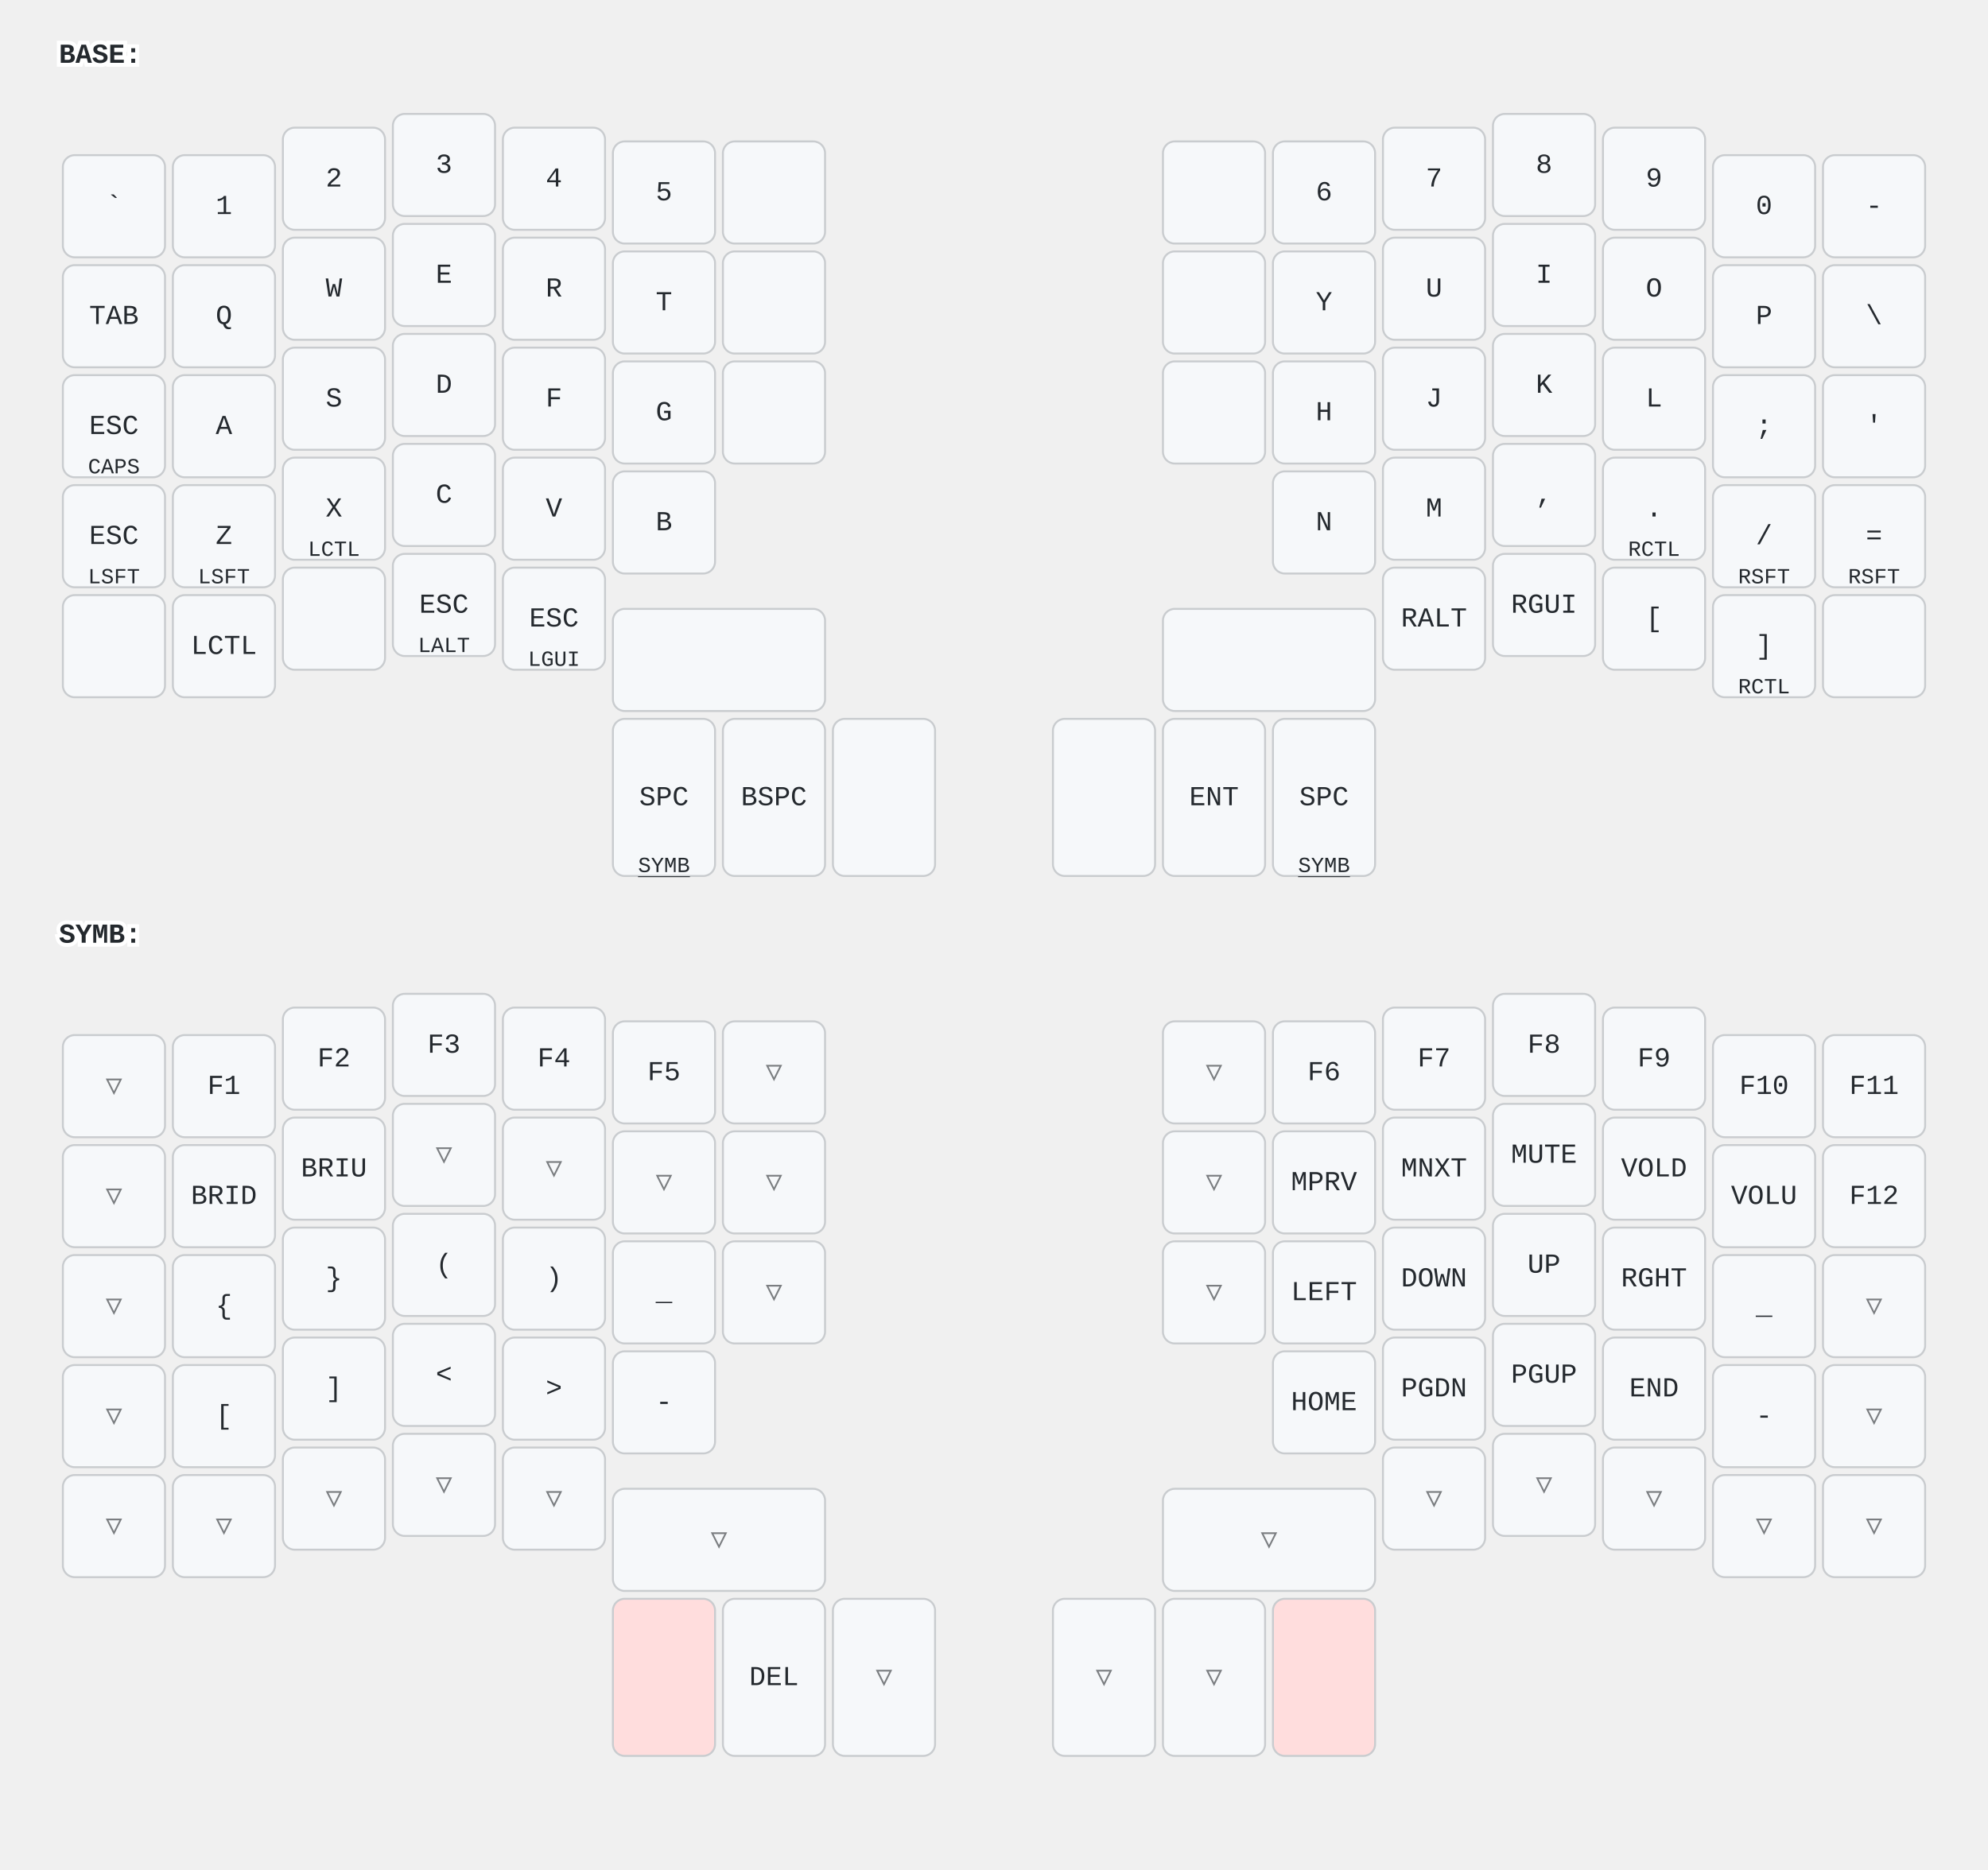
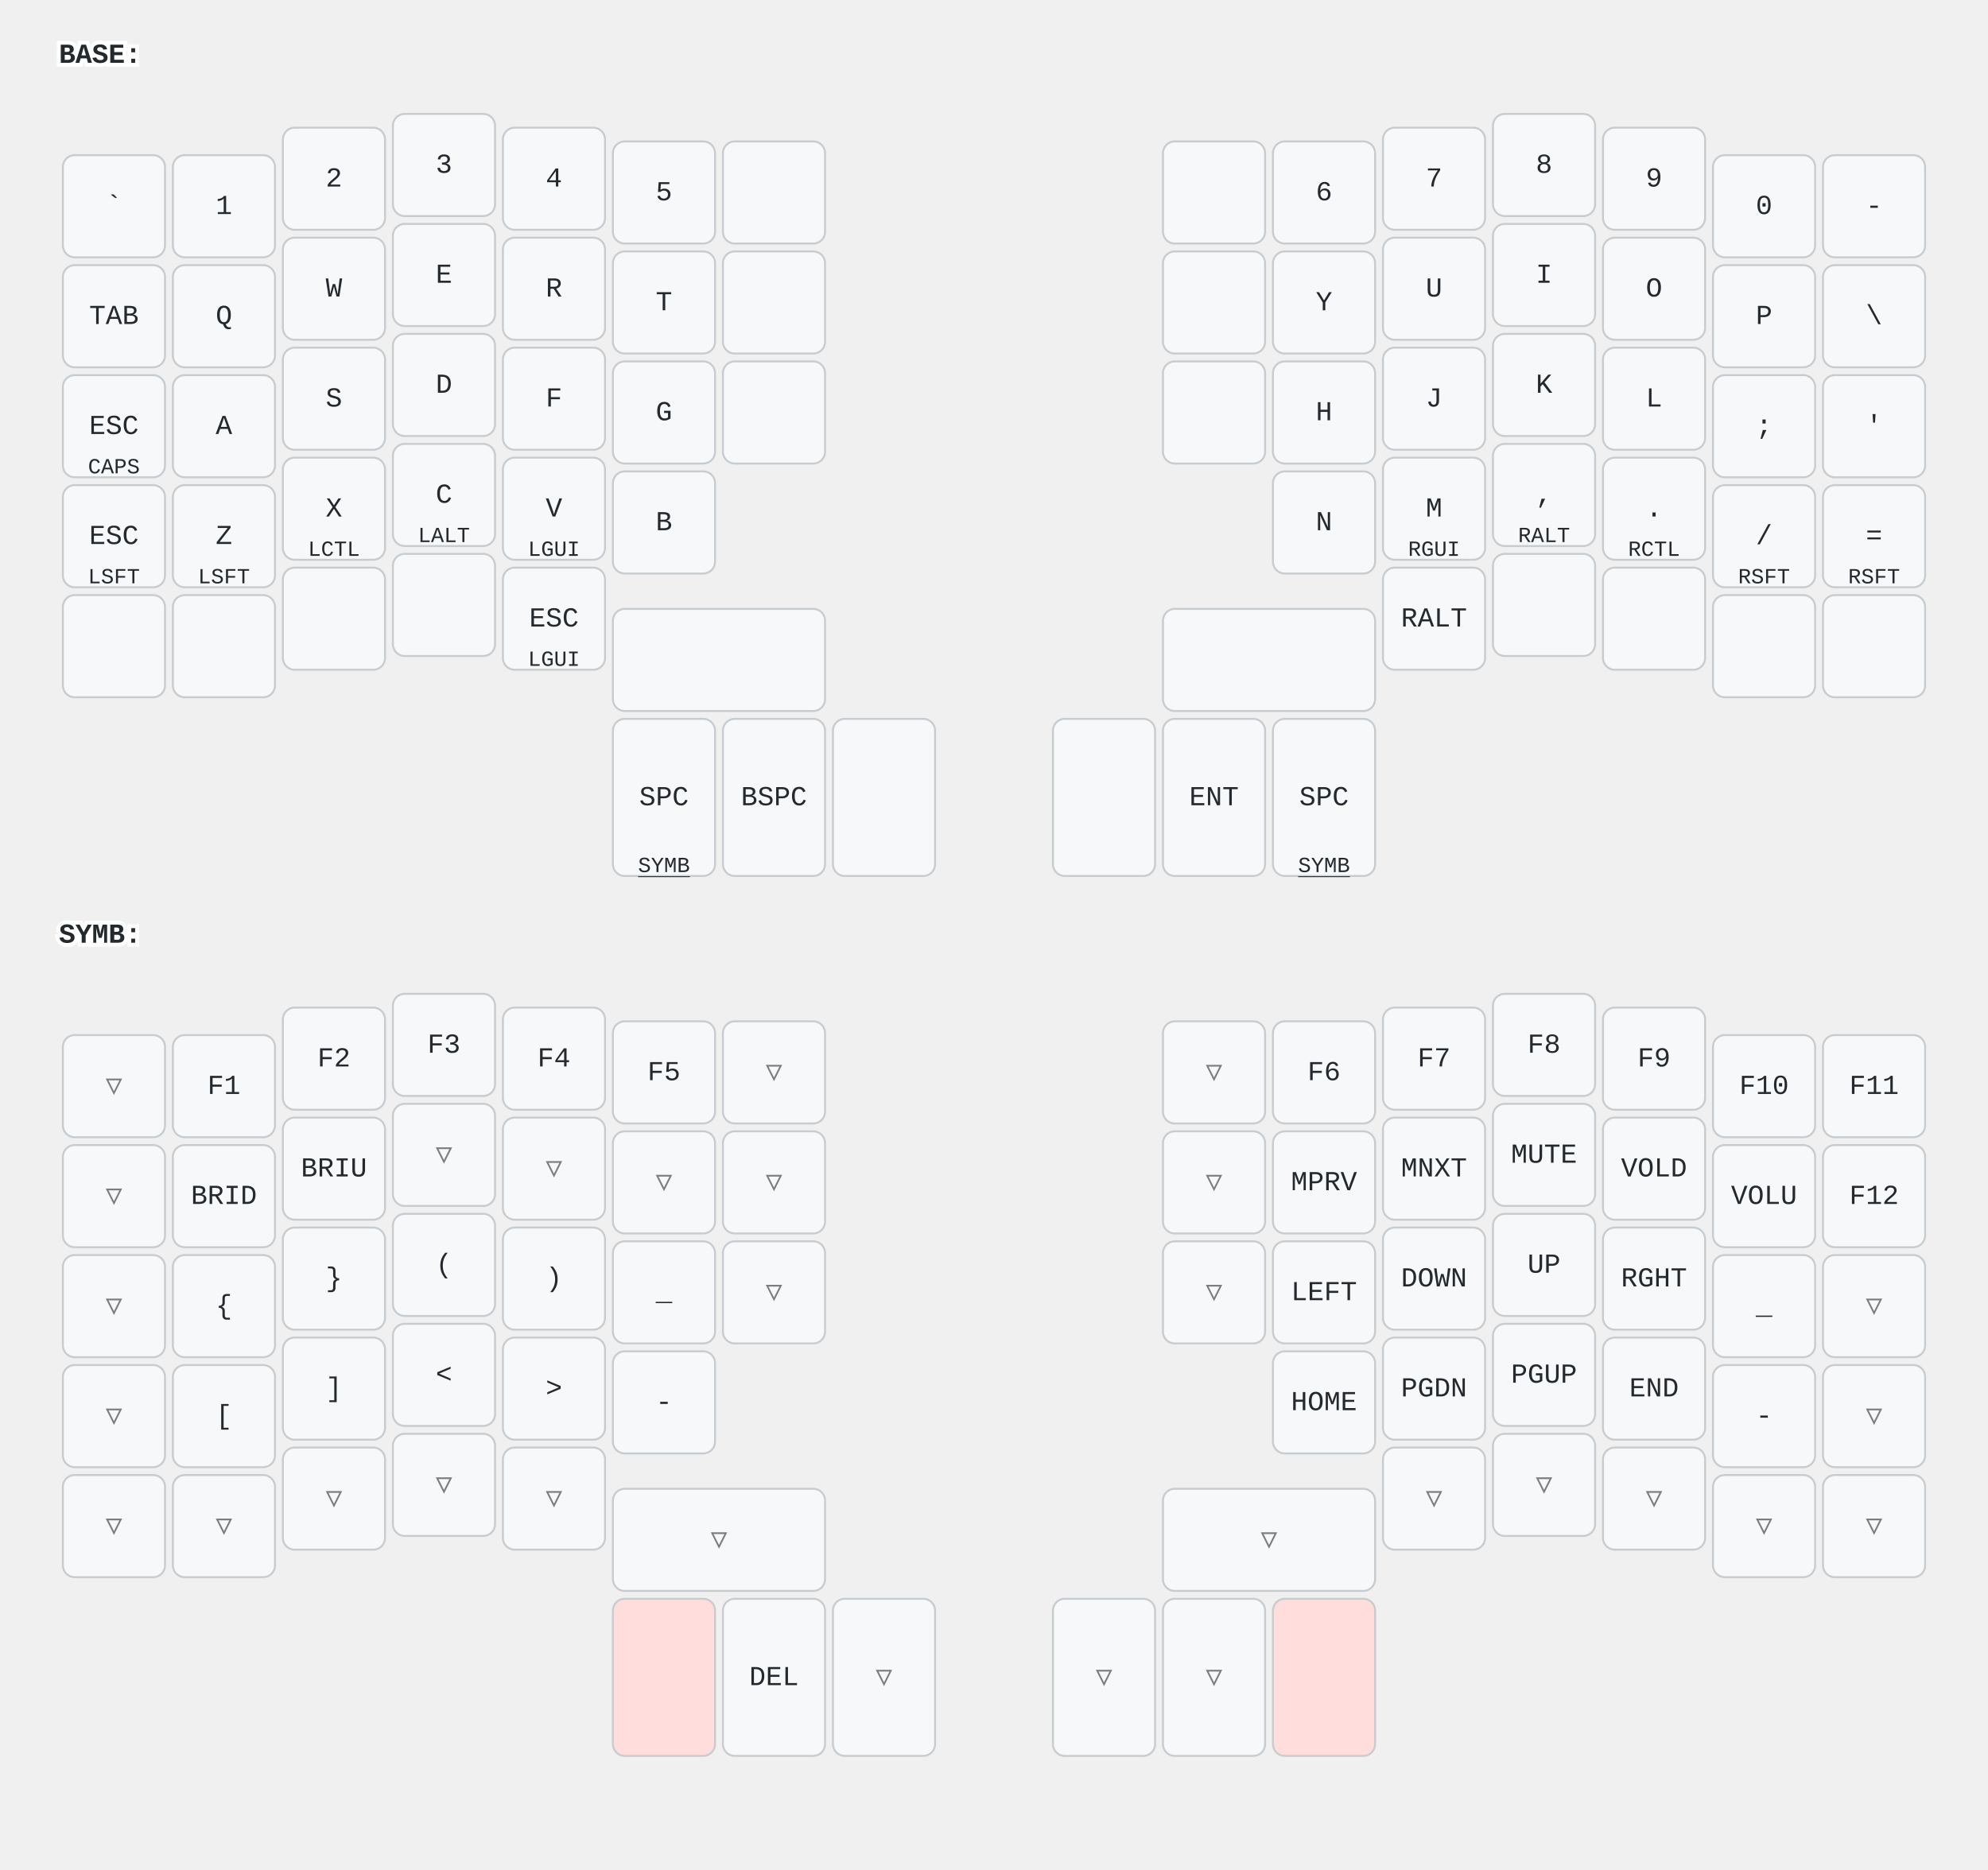
<svg xmlns="http://www.w3.org/2000/svg" width="1012" height="952" viewBox="0 0 1012 952" class="keymap">
  <style>/* inherit to force styles through use tags */
svg path {
    fill: inherit;
}

/* font and background color specifications */
svg.keymap {
    font-family: SFMono-Regular,Consolas,Liberation Mono,Menlo,monospace;
    font-size: 14px;
    font-kerning: normal;
    text-rendering: optimizeLegibility;
    fill: #24292e;
}

/* default key styling */
rect.key {
    fill: #f6f8fa;
}

rect.key, rect.combo {
    stroke: #c9cccf;
    stroke-width: 1;
}

/* default key side styling, only used is draw_key_sides is set */
rect.side {
    filter: brightness(90%);
}

/* color accent for combo boxes */
rect.combo, rect.combo-separate {
    fill: #cdf;
}

/* color accent for held keys */
rect.held, rect.combo.held {
    fill: #fdd;
}

/* color accent for ghost (optional) keys */
rect.ghost, rect.combo.ghost {
    stroke-dasharray: 4, 4;
    stroke-width: 2;
}

text {
    text-anchor: middle;
    dominant-baseline: middle;
}

/* styling for layer labels */
text.label {
    font-weight: bold;
    text-anchor: start;
    stroke: white;
    stroke-width: 4;
    paint-order: stroke;
}

/* styling for optional footer */
text.footer {
    text-anchor: end;
    dominant-baseline: auto;
    stroke: white;
    stroke-width: 4;
    paint-order: stroke;
}

/* styling for combo tap, and key non-tap label text */
text.combo, text.hold, text.shifted, text.left, text.right, text.tl, text.tr, text.bl, text.br {
    font-size: 11px;
}

text.hold, text.bl, text.br {
    text-anchor: middle;
    dominant-baseline: auto;
}

text.shifted, text.tl, text.tr {
    text-anchor: middle;
    dominant-baseline: hanging;
}

text.left, text.tl, text.bl {
    text-anchor: start;
}

text.right, text.tr, text.br {
    text-anchor: end;
}

text.layer-activator {
    text-decoration: underline;
}

/* styling for hold/shifted label text in combo box */
text.combo.hold, text.combo.shifted, text.combo.left, text.combo.right {
    font-size: 8px;
}

/* lighter symbol for transparent keys */
text.trans {
    fill: #7b7e81;
}

/* styling for combo dendrons */
path.combo {
    stroke-width: 1;
    stroke: gray;
    fill: none;
}

/* Start Tabler Icons Cleanup */
/* cannot use height/width with glyphs */
.icon-tabler &gt; path {
    fill: inherit;
    stroke: inherit;
    stroke-width: 2;
}
/* hide tabler's default box */
.icon-tabler &gt; path[stroke="none"][fill="none"] {
    visibility: hidden;
}
/* End Tabler Icons Cleanup */

@media (prefers-color-scheme: dark) {
svg.keymap { fill: #d1d6db; }
rect.key { fill: #3f4750; }
rect.key, rect.combo { stroke: #60666c; }
rect.combo, rect.combo-separate { fill: #1f3d7a; }
rect.held, rect.combo.held { fill: #854747; }
text.label, text.footer { stroke: black; }
text.trans { fill: #7e8184; }
path.combo { stroke: #7f7f7f; }

}</style>
  <g transform="translate(30, 0)" class="layer-BASE">
    <text x="0" y="28" class="label" id="BASE">BASE:</text>
    <g transform="translate(0, 56)">
      <g transform="translate(28, 49)" class="key keypos-0">
        <rect rx="6" ry="6" x="-26" y="-26" width="52" height="52" class="key" />
        <text x="0" y="0" class="key tap">`</text>
      </g>
      <g transform="translate(84, 49)" class="key keypos-1">
        <rect rx="6" ry="6" x="-26" y="-26" width="52" height="52" class="key" />
        <text x="0" y="0" class="key tap">1</text>
      </g>
      <g transform="translate(140, 35)" class="key keypos-2">
        <rect rx="6" ry="6" x="-26" y="-26" width="52" height="52" class="key" />
        <text x="0" y="0" class="key tap">2</text>
      </g>
      <g transform="translate(196, 28)" class="key keypos-3">
        <rect rx="6" ry="6" x="-26" y="-26" width="52" height="52" class="key" />
        <text x="0" y="0" class="key tap">3</text>
      </g>
      <g transform="translate(252, 35)" class="key keypos-4">
        <rect rx="6" ry="6" x="-26" y="-26" width="52" height="52" class="key" />
        <text x="0" y="0" class="key tap">4</text>
      </g>
      <g transform="translate(308, 42)" class="key keypos-5">
        <rect rx="6" ry="6" x="-26" y="-26" width="52" height="52" class="key" />
        <text x="0" y="0" class="key tap">5</text>
      </g>
      <g transform="translate(364, 42)" class="key keypos-6">
        <rect rx="6" ry="6" x="-26" y="-26" width="52" height="52" class="key" />
      </g>
      <g transform="translate(588, 42)" class="key keypos-7">
        <rect rx="6" ry="6" x="-26" y="-26" width="52" height="52" class="key" />
      </g>
      <g transform="translate(644, 42)" class="key keypos-8">
        <rect rx="6" ry="6" x="-26" y="-26" width="52" height="52" class="key" />
        <text x="0" y="0" class="key tap">6</text>
      </g>
      <g transform="translate(700, 35)" class="key keypos-9">
        <rect rx="6" ry="6" x="-26" y="-26" width="52" height="52" class="key" />
        <text x="0" y="0" class="key tap">7</text>
      </g>
      <g transform="translate(756, 28)" class="key keypos-10">
        <rect rx="6" ry="6" x="-26" y="-26" width="52" height="52" class="key" />
        <text x="0" y="0" class="key tap">8</text>
      </g>
      <g transform="translate(812, 35)" class="key keypos-11">
        <rect rx="6" ry="6" x="-26" y="-26" width="52" height="52" class="key" />
        <text x="0" y="0" class="key tap">9</text>
      </g>
      <g transform="translate(868, 49)" class="key keypos-12">
        <rect rx="6" ry="6" x="-26" y="-26" width="52" height="52" class="key" />
        <text x="0" y="0" class="key tap">0</text>
      </g>
      <g transform="translate(924, 49)" class="key keypos-13">
        <rect rx="6" ry="6" x="-26" y="-26" width="52" height="52" class="key" />
        <text x="0" y="0" class="key tap">-</text>
      </g>
      <g transform="translate(28, 105)" class="key keypos-14">
        <rect rx="6" ry="6" x="-26" y="-26" width="52" height="52" class="key" />
        <text x="0" y="0" class="key tap">TAB</text>
      </g>
      <g transform="translate(84, 105)" class="key keypos-15">
        <rect rx="6" ry="6" x="-26" y="-26" width="52" height="52" class="key" />
        <text x="0" y="0" class="key tap">Q</text>
      </g>
      <g transform="translate(140, 91)" class="key keypos-16">
        <rect rx="6" ry="6" x="-26" y="-26" width="52" height="52" class="key" />
        <text x="0" y="0" class="key tap">W</text>
      </g>
      <g transform="translate(196, 84)" class="key keypos-17">
        <rect rx="6" ry="6" x="-26" y="-26" width="52" height="52" class="key" />
        <text x="0" y="0" class="key tap">E</text>
      </g>
      <g transform="translate(252, 91)" class="key keypos-18">
        <rect rx="6" ry="6" x="-26" y="-26" width="52" height="52" class="key" />
        <text x="0" y="0" class="key tap">R</text>
      </g>
      <g transform="translate(308, 98)" class="key keypos-19">
        <rect rx="6" ry="6" x="-26" y="-26" width="52" height="52" class="key" />
        <text x="0" y="0" class="key tap">T</text>
      </g>
      <g transform="translate(364, 98)" class="key keypos-20">
        <rect rx="6" ry="6" x="-26" y="-26" width="52" height="52" class="key" />
      </g>
      <g transform="translate(588, 98)" class="key keypos-21">
        <rect rx="6" ry="6" x="-26" y="-26" width="52" height="52" class="key" />
      </g>
      <g transform="translate(644, 98)" class="key keypos-22">
        <rect rx="6" ry="6" x="-26" y="-26" width="52" height="52" class="key" />
        <text x="0" y="0" class="key tap">Y</text>
      </g>
      <g transform="translate(700, 91)" class="key keypos-23">
        <rect rx="6" ry="6" x="-26" y="-26" width="52" height="52" class="key" />
        <text x="0" y="0" class="key tap">U</text>
      </g>
      <g transform="translate(756, 84)" class="key keypos-24">
        <rect rx="6" ry="6" x="-26" y="-26" width="52" height="52" class="key" />
        <text x="0" y="0" class="key tap">I</text>
      </g>
      <g transform="translate(812, 91)" class="key keypos-25">
        <rect rx="6" ry="6" x="-26" y="-26" width="52" height="52" class="key" />
        <text x="0" y="0" class="key tap">O</text>
      </g>
      <g transform="translate(868, 105)" class="key keypos-26">
        <rect rx="6" ry="6" x="-26" y="-26" width="52" height="52" class="key" />
        <text x="0" y="0" class="key tap">P</text>
      </g>
      <g transform="translate(924, 105)" class="key keypos-27">
        <rect rx="6" ry="6" x="-26" y="-26" width="52" height="52" class="key" />
        <text x="0" y="0" class="key tap">\</text>
      </g>
      <g transform="translate(28, 161)" class="key keypos-28">
        <rect rx="6" ry="6" x="-26" y="-26" width="52" height="52" class="key" />
        <text x="0" y="0" class="key tap">ESC</text>
        <text x="0" y="24" class="key hold">CAPS</text>
      </g>
      <g transform="translate(84, 161)" class="key keypos-29">
        <rect rx="6" ry="6" x="-26" y="-26" width="52" height="52" class="key" />
        <text x="0" y="0" class="key tap">A</text>
      </g>
      <g transform="translate(140, 147)" class="key keypos-30">
        <rect rx="6" ry="6" x="-26" y="-26" width="52" height="52" class="key" />
        <text x="0" y="0" class="key tap">S</text>
      </g>
      <g transform="translate(196, 140)" class="key keypos-31">
        <rect rx="6" ry="6" x="-26" y="-26" width="52" height="52" class="key" />
        <text x="0" y="0" class="key tap">D</text>
      </g>
      <g transform="translate(252, 147)" class="key keypos-32">
        <rect rx="6" ry="6" x="-26" y="-26" width="52" height="52" class="key" />
        <text x="0" y="0" class="key tap">F</text>
      </g>
      <g transform="translate(308, 154)" class="key keypos-33">
        <rect rx="6" ry="6" x="-26" y="-26" width="52" height="52" class="key" />
        <text x="0" y="0" class="key tap">G</text>
      </g>
      <g transform="translate(364, 154)" class="key keypos-34">
        <rect rx="6" ry="6" x="-26" y="-26" width="52" height="52" class="key" />
      </g>
      <g transform="translate(588, 154)" class="key keypos-35">
        <rect rx="6" ry="6" x="-26" y="-26" width="52" height="52" class="key" />
      </g>
      <g transform="translate(644, 154)" class="key keypos-36">
        <rect rx="6" ry="6" x="-26" y="-26" width="52" height="52" class="key" />
        <text x="0" y="0" class="key tap">H</text>
      </g>
      <g transform="translate(700, 147)" class="key keypos-37">
        <rect rx="6" ry="6" x="-26" y="-26" width="52" height="52" class="key" />
        <text x="0" y="0" class="key tap">J</text>
      </g>
      <g transform="translate(756, 140)" class="key keypos-38">
        <rect rx="6" ry="6" x="-26" y="-26" width="52" height="52" class="key" />
        <text x="0" y="0" class="key tap">K</text>
      </g>
      <g transform="translate(812, 147)" class="key keypos-39">
        <rect rx="6" ry="6" x="-26" y="-26" width="52" height="52" class="key" />
        <text x="0" y="0" class="key tap">L</text>
      </g>
      <g transform="translate(868, 161)" class="key keypos-40">
        <rect rx="6" ry="6" x="-26" y="-26" width="52" height="52" class="key" />
        <text x="0" y="0" class="key tap">;</text>
      </g>
      <g transform="translate(924, 161)" class="key keypos-41">
        <rect rx="6" ry="6" x="-26" y="-26" width="52" height="52" class="key" />
        <text x="0" y="0" class="key tap">'</text>
      </g>
      <g transform="translate(28, 217)" class="key keypos-42">
        <rect rx="6" ry="6" x="-26" y="-26" width="52" height="52" class="key" />
        <text x="0" y="0" class="key tap">ESC</text>
        <text x="0" y="24" class="key hold">LSFT</text>
      </g>
      <g transform="translate(84, 217)" class="key keypos-43">
        <rect rx="6" ry="6" x="-26" y="-26" width="52" height="52" class="key" />
        <text x="0" y="0" class="key tap">Z</text>
        <text x="0" y="24" class="key hold">LSFT</text>
      </g>
      <g transform="translate(140, 203)" class="key keypos-44">
        <rect rx="6" ry="6" x="-26" y="-26" width="52" height="52" class="key" />
        <text x="0" y="0" class="key tap">X</text>
        <text x="0" y="24" class="key hold">LCTL</text>
      </g>
      <g transform="translate(196, 196)" class="key keypos-45">
        <rect rx="6" ry="6" x="-26" y="-26" width="52" height="52" class="key" />
        <text x="0" y="0" class="key tap">C</text>
+         <text x="0" y="24" class="key hold">LALT</text>
      </g>
      <g transform="translate(252, 203)" class="key keypos-46">
        <rect rx="6" ry="6" x="-26" y="-26" width="52" height="52" class="key" />
        <text x="0" y="0" class="key tap">V</text>
+         <text x="0" y="24" class="key hold">LGUI</text>
      </g>
      <g transform="translate(308, 210)" class="key keypos-47">
        <rect rx="6" ry="6" x="-26" y="-26" width="52" height="52" class="key" />
        <text x="0" y="0" class="key tap">B</text>
      </g>
      <g transform="translate(644, 210)" class="key keypos-48">
        <rect rx="6" ry="6" x="-26" y="-26" width="52" height="52" class="key" />
        <text x="0" y="0" class="key tap">N</text>
      </g>
      <g transform="translate(700, 203)" class="key keypos-49">
        <rect rx="6" ry="6" x="-26" y="-26" width="52" height="52" class="key" />
        <text x="0" y="0" class="key tap">M</text>
+         <text x="0" y="24" class="key hold">RGUI</text>
      </g>
      <g transform="translate(756, 196)" class="key keypos-50">
        <rect rx="6" ry="6" x="-26" y="-26" width="52" height="52" class="key" />
        <text x="0" y="0" class="key tap">,</text>
+         <text x="0" y="24" class="key hold">RALT</text>
      </g>
      <g transform="translate(812, 203)" class="key keypos-51">
        <rect rx="6" ry="6" x="-26" y="-26" width="52" height="52" class="key" />
        <text x="0" y="0" class="key tap">.</text>
        <text x="0" y="24" class="key hold">RCTL</text>
      </g>
      <g transform="translate(868, 217)" class="key keypos-52">
        <rect rx="6" ry="6" x="-26" y="-26" width="52" height="52" class="key" />
        <text x="0" y="0" class="key tap">/</text>
        <text x="0" y="24" class="key hold">RSFT</text>
      </g>
      <g transform="translate(924, 217)" class="key keypos-53">
        <rect rx="6" ry="6" x="-26" y="-26" width="52" height="52" class="key" />
        <text x="0" y="0" class="key tap">=</text>
        <text x="0" y="24" class="key hold">RSFT</text>
      </g>
      <g transform="translate(28, 273)" class="key keypos-54">
        <rect rx="6" ry="6" x="-26" y="-26" width="52" height="52" class="key" />
      </g>
      <g transform="translate(84, 273)" class="key keypos-55">
        <rect rx="6" ry="6" x="-26" y="-26" width="52" height="52" class="key" />
-         <text x="0" y="0" class="key tap">LCTL</text>
      </g>
      <g transform="translate(140, 259)" class="key keypos-56">
        <rect rx="6" ry="6" x="-26" y="-26" width="52" height="52" class="key" />
      </g>
      <g transform="translate(196, 252)" class="key keypos-57">
        <rect rx="6" ry="6" x="-26" y="-26" width="52" height="52" class="key" />
-         <text x="0" y="0" class="key tap">ESC</text>
-         <text x="0" y="24" class="key hold">LALT</text>
      </g>
      <g transform="translate(252, 259)" class="key keypos-58">
        <rect rx="6" ry="6" x="-26" y="-26" width="52" height="52" class="key" />
        <text x="0" y="0" class="key tap">ESC</text>
        <text x="0" y="24" class="key hold">LGUI</text>
      </g>
      <g transform="translate(336, 280)" class="key keypos-59">
        <rect rx="6" ry="6" x="-54" y="-26" width="108" height="52" class="key" />
      </g>
      <g transform="translate(616, 280)" class="key keypos-60">
        <rect rx="6" ry="6" x="-54" y="-26" width="108" height="52" class="key" />
      </g>
      <g transform="translate(700, 259)" class="key keypos-61">
        <rect rx="6" ry="6" x="-26" y="-26" width="52" height="52" class="key" />
        <text x="0" y="0" class="key tap">RALT</text>
      </g>
      <g transform="translate(756, 252)" class="key keypos-62">
        <rect rx="6" ry="6" x="-26" y="-26" width="52" height="52" class="key" />
-         <text x="0" y="0" class="key tap">RGUI</text>
      </g>
      <g transform="translate(812, 259)" class="key keypos-63">
        <rect rx="6" ry="6" x="-26" y="-26" width="52" height="52" class="key" />
-         <text x="0" y="0" class="key tap">[</text>
      </g>
      <g transform="translate(868, 273)" class="key keypos-64">
        <rect rx="6" ry="6" x="-26" y="-26" width="52" height="52" class="key" />
-         <text x="0" y="0" class="key tap">]</text>
-         <text x="0" y="24" class="key hold">RCTL</text>
      </g>
      <g transform="translate(924, 273)" class="key keypos-65">
        <rect rx="6" ry="6" x="-26" y="-26" width="52" height="52" class="key" />
      </g>
      <g transform="translate(308, 350)" class="key keypos-66">
        <rect rx="6" ry="6" x="-26" y="-40" width="52" height="80" class="key" />
        <text x="0" y="0" class="key tap">SPC</text>
        <a href="#SYMB">
          <text x="0" y="38" class="key hold layer-activator">SYMB</text>
        </a>
      </g>
      <g transform="translate(364, 350)" class="key keypos-67">
        <rect rx="6" ry="6" x="-26" y="-40" width="52" height="80" class="key" />
        <text x="0" y="0" class="key tap">BSPC</text>
      </g>
      <g transform="translate(420, 350)" class="key keypos-68">
        <rect rx="6" ry="6" x="-26" y="-40" width="52" height="80" class="key" />
      </g>
      <g transform="translate(532, 350)" class="key keypos-69">
        <rect rx="6" ry="6" x="-26" y="-40" width="52" height="80" class="key" />
      </g>
      <g transform="translate(588, 350)" class="key keypos-70">
        <rect rx="6" ry="6" x="-26" y="-40" width="52" height="80" class="key" />
        <text x="0" y="0" class="key tap">ENT</text>
      </g>
      <g transform="translate(644, 350)" class="key keypos-71">
        <rect rx="6" ry="6" x="-26" y="-40" width="52" height="80" class="key" />
        <text x="0" y="0" class="key tap">SPC</text>
        <a href="#SYMB">
          <text x="0" y="38" class="key hold layer-activator">SYMB</text>
        </a>
      </g>
    </g>
  </g>
  <g transform="translate(30, 448)" class="layer-SYMB">
    <text x="0" y="28" class="label" id="SYMB">SYMB:</text>
    <g transform="translate(0, 56)">
      <g transform="translate(28, 49)" class="key trans keypos-0">
        <rect rx="6" ry="6" x="-26" y="-26" width="52" height="52" class="key trans" />
        <text x="0" y="0" class="key trans tap">▽</text>
      </g>
      <g transform="translate(84, 49)" class="key keypos-1">
        <rect rx="6" ry="6" x="-26" y="-26" width="52" height="52" class="key" />
        <text x="0" y="0" class="key tap">F1</text>
      </g>
      <g transform="translate(140, 35)" class="key keypos-2">
        <rect rx="6" ry="6" x="-26" y="-26" width="52" height="52" class="key" />
        <text x="0" y="0" class="key tap">F2</text>
      </g>
      <g transform="translate(196, 28)" class="key keypos-3">
        <rect rx="6" ry="6" x="-26" y="-26" width="52" height="52" class="key" />
        <text x="0" y="0" class="key tap">F3</text>
      </g>
      <g transform="translate(252, 35)" class="key keypos-4">
        <rect rx="6" ry="6" x="-26" y="-26" width="52" height="52" class="key" />
        <text x="0" y="0" class="key tap">F4</text>
      </g>
      <g transform="translate(308, 42)" class="key keypos-5">
        <rect rx="6" ry="6" x="-26" y="-26" width="52" height="52" class="key" />
        <text x="0" y="0" class="key tap">F5</text>
      </g>
      <g transform="translate(364, 42)" class="key trans keypos-6">
        <rect rx="6" ry="6" x="-26" y="-26" width="52" height="52" class="key trans" />
        <text x="0" y="0" class="key trans tap">▽</text>
      </g>
      <g transform="translate(588, 42)" class="key trans keypos-7">
        <rect rx="6" ry="6" x="-26" y="-26" width="52" height="52" class="key trans" />
        <text x="0" y="0" class="key trans tap">▽</text>
      </g>
      <g transform="translate(644, 42)" class="key keypos-8">
        <rect rx="6" ry="6" x="-26" y="-26" width="52" height="52" class="key" />
        <text x="0" y="0" class="key tap">F6</text>
      </g>
      <g transform="translate(700, 35)" class="key keypos-9">
        <rect rx="6" ry="6" x="-26" y="-26" width="52" height="52" class="key" />
        <text x="0" y="0" class="key tap">F7</text>
      </g>
      <g transform="translate(756, 28)" class="key keypos-10">
        <rect rx="6" ry="6" x="-26" y="-26" width="52" height="52" class="key" />
        <text x="0" y="0" class="key tap">F8</text>
      </g>
      <g transform="translate(812, 35)" class="key keypos-11">
        <rect rx="6" ry="6" x="-26" y="-26" width="52" height="52" class="key" />
        <text x="0" y="0" class="key tap">F9</text>
      </g>
      <g transform="translate(868, 49)" class="key keypos-12">
        <rect rx="6" ry="6" x="-26" y="-26" width="52" height="52" class="key" />
        <text x="0" y="0" class="key tap">F10</text>
      </g>
      <g transform="translate(924, 49)" class="key keypos-13">
        <rect rx="6" ry="6" x="-26" y="-26" width="52" height="52" class="key" />
        <text x="0" y="0" class="key tap">F11</text>
      </g>
      <g transform="translate(28, 105)" class="key trans keypos-14">
        <rect rx="6" ry="6" x="-26" y="-26" width="52" height="52" class="key trans" />
        <text x="0" y="0" class="key trans tap">▽</text>
      </g>
      <g transform="translate(84, 105)" class="key keypos-15">
        <rect rx="6" ry="6" x="-26" y="-26" width="52" height="52" class="key" />
        <text x="0" y="0" class="key tap">BRID</text>
      </g>
      <g transform="translate(140, 91)" class="key keypos-16">
        <rect rx="6" ry="6" x="-26" y="-26" width="52" height="52" class="key" />
        <text x="0" y="0" class="key tap">BRIU</text>
      </g>
      <g transform="translate(196, 84)" class="key trans keypos-17">
        <rect rx="6" ry="6" x="-26" y="-26" width="52" height="52" class="key trans" />
        <text x="0" y="0" class="key trans tap">▽</text>
      </g>
      <g transform="translate(252, 91)" class="key trans keypos-18">
        <rect rx="6" ry="6" x="-26" y="-26" width="52" height="52" class="key trans" />
        <text x="0" y="0" class="key trans tap">▽</text>
      </g>
      <g transform="translate(308, 98)" class="key trans keypos-19">
        <rect rx="6" ry="6" x="-26" y="-26" width="52" height="52" class="key trans" />
        <text x="0" y="0" class="key trans tap">▽</text>
      </g>
      <g transform="translate(364, 98)" class="key trans keypos-20">
        <rect rx="6" ry="6" x="-26" y="-26" width="52" height="52" class="key trans" />
        <text x="0" y="0" class="key trans tap">▽</text>
      </g>
      <g transform="translate(588, 98)" class="key trans keypos-21">
        <rect rx="6" ry="6" x="-26" y="-26" width="52" height="52" class="key trans" />
        <text x="0" y="0" class="key trans tap">▽</text>
      </g>
      <g transform="translate(644, 98)" class="key keypos-22">
        <rect rx="6" ry="6" x="-26" y="-26" width="52" height="52" class="key" />
        <text x="0" y="0" class="key tap">MPRV</text>
      </g>
      <g transform="translate(700, 91)" class="key keypos-23">
        <rect rx="6" ry="6" x="-26" y="-26" width="52" height="52" class="key" />
        <text x="0" y="0" class="key tap">MNXT</text>
      </g>
      <g transform="translate(756, 84)" class="key keypos-24">
        <rect rx="6" ry="6" x="-26" y="-26" width="52" height="52" class="key" />
        <text x="0" y="0" class="key tap">MUTE</text>
      </g>
      <g transform="translate(812, 91)" class="key keypos-25">
        <rect rx="6" ry="6" x="-26" y="-26" width="52" height="52" class="key" />
        <text x="0" y="0" class="key tap">VOLD</text>
      </g>
      <g transform="translate(868, 105)" class="key keypos-26">
        <rect rx="6" ry="6" x="-26" y="-26" width="52" height="52" class="key" />
        <text x="0" y="0" class="key tap">VOLU</text>
      </g>
      <g transform="translate(924, 105)" class="key keypos-27">
        <rect rx="6" ry="6" x="-26" y="-26" width="52" height="52" class="key" />
        <text x="0" y="0" class="key tap">F12</text>
      </g>
      <g transform="translate(28, 161)" class="key trans keypos-28">
        <rect rx="6" ry="6" x="-26" y="-26" width="52" height="52" class="key trans" />
        <text x="0" y="0" class="key trans tap">▽</text>
      </g>
      <g transform="translate(84, 161)" class="key keypos-29">
        <rect rx="6" ry="6" x="-26" y="-26" width="52" height="52" class="key" />
        <text x="0" y="0" class="key tap">{</text>
      </g>
      <g transform="translate(140, 147)" class="key keypos-30">
        <rect rx="6" ry="6" x="-26" y="-26" width="52" height="52" class="key" />
        <text x="0" y="0" class="key tap">}</text>
      </g>
      <g transform="translate(196, 140)" class="key keypos-31">
        <rect rx="6" ry="6" x="-26" y="-26" width="52" height="52" class="key" />
        <text x="0" y="0" class="key tap">(</text>
      </g>
      <g transform="translate(252, 147)" class="key keypos-32">
        <rect rx="6" ry="6" x="-26" y="-26" width="52" height="52" class="key" />
        <text x="0" y="0" class="key tap">)</text>
      </g>
      <g transform="translate(308, 154)" class="key keypos-33">
        <rect rx="6" ry="6" x="-26" y="-26" width="52" height="52" class="key" />
        <text x="0" y="0" class="key tap">_</text>
      </g>
      <g transform="translate(364, 154)" class="key trans keypos-34">
        <rect rx="6" ry="6" x="-26" y="-26" width="52" height="52" class="key trans" />
        <text x="0" y="0" class="key trans tap">▽</text>
      </g>
      <g transform="translate(588, 154)" class="key trans keypos-35">
        <rect rx="6" ry="6" x="-26" y="-26" width="52" height="52" class="key trans" />
        <text x="0" y="0" class="key trans tap">▽</text>
      </g>
      <g transform="translate(644, 154)" class="key keypos-36">
        <rect rx="6" ry="6" x="-26" y="-26" width="52" height="52" class="key" />
        <text x="0" y="0" class="key tap">LEFT</text>
      </g>
      <g transform="translate(700, 147)" class="key keypos-37">
        <rect rx="6" ry="6" x="-26" y="-26" width="52" height="52" class="key" />
        <text x="0" y="0" class="key tap">DOWN</text>
      </g>
      <g transform="translate(756, 140)" class="key keypos-38">
        <rect rx="6" ry="6" x="-26" y="-26" width="52" height="52" class="key" />
        <text x="0" y="0" class="key tap">UP</text>
      </g>
      <g transform="translate(812, 147)" class="key keypos-39">
        <rect rx="6" ry="6" x="-26" y="-26" width="52" height="52" class="key" />
        <text x="0" y="0" class="key tap">RGHT</text>
      </g>
      <g transform="translate(868, 161)" class="key keypos-40">
        <rect rx="6" ry="6" x="-26" y="-26" width="52" height="52" class="key" />
        <text x="0" y="0" class="key tap">_</text>
      </g>
      <g transform="translate(924, 161)" class="key trans keypos-41">
        <rect rx="6" ry="6" x="-26" y="-26" width="52" height="52" class="key trans" />
        <text x="0" y="0" class="key trans tap">▽</text>
      </g>
      <g transform="translate(28, 217)" class="key trans keypos-42">
        <rect rx="6" ry="6" x="-26" y="-26" width="52" height="52" class="key trans" />
        <text x="0" y="0" class="key trans tap">▽</text>
      </g>
      <g transform="translate(84, 217)" class="key keypos-43">
        <rect rx="6" ry="6" x="-26" y="-26" width="52" height="52" class="key" />
        <text x="0" y="0" class="key tap">[</text>
      </g>
      <g transform="translate(140, 203)" class="key keypos-44">
        <rect rx="6" ry="6" x="-26" y="-26" width="52" height="52" class="key" />
        <text x="0" y="0" class="key tap">]</text>
      </g>
      <g transform="translate(196, 196)" class="key keypos-45">
        <rect rx="6" ry="6" x="-26" y="-26" width="52" height="52" class="key" />
        <text x="0" y="0" class="key tap">&lt;</text>
      </g>
      <g transform="translate(252, 203)" class="key keypos-46">
        <rect rx="6" ry="6" x="-26" y="-26" width="52" height="52" class="key" />
        <text x="0" y="0" class="key tap">&gt;</text>
      </g>
      <g transform="translate(308, 210)" class="key keypos-47">
        <rect rx="6" ry="6" x="-26" y="-26" width="52" height="52" class="key" />
        <text x="0" y="0" class="key tap">-</text>
      </g>
      <g transform="translate(644, 210)" class="key keypos-48">
        <rect rx="6" ry="6" x="-26" y="-26" width="52" height="52" class="key" />
        <text x="0" y="0" class="key tap">HOME</text>
      </g>
      <g transform="translate(700, 203)" class="key keypos-49">
        <rect rx="6" ry="6" x="-26" y="-26" width="52" height="52" class="key" />
        <text x="0" y="0" class="key tap">PGDN</text>
      </g>
      <g transform="translate(756, 196)" class="key keypos-50">
        <rect rx="6" ry="6" x="-26" y="-26" width="52" height="52" class="key" />
        <text x="0" y="0" class="key tap">PGUP</text>
      </g>
      <g transform="translate(812, 203)" class="key keypos-51">
        <rect rx="6" ry="6" x="-26" y="-26" width="52" height="52" class="key" />
        <text x="0" y="0" class="key tap">END</text>
      </g>
      <g transform="translate(868, 217)" class="key keypos-52">
        <rect rx="6" ry="6" x="-26" y="-26" width="52" height="52" class="key" />
        <text x="0" y="0" class="key tap">-</text>
      </g>
      <g transform="translate(924, 217)" class="key trans keypos-53">
        <rect rx="6" ry="6" x="-26" y="-26" width="52" height="52" class="key trans" />
        <text x="0" y="0" class="key trans tap">▽</text>
      </g>
      <g transform="translate(28, 273)" class="key trans keypos-54">
        <rect rx="6" ry="6" x="-26" y="-26" width="52" height="52" class="key trans" />
        <text x="0" y="0" class="key trans tap">▽</text>
      </g>
      <g transform="translate(84, 273)" class="key trans keypos-55">
        <rect rx="6" ry="6" x="-26" y="-26" width="52" height="52" class="key trans" />
        <text x="0" y="0" class="key trans tap">▽</text>
      </g>
      <g transform="translate(140, 259)" class="key trans keypos-56">
        <rect rx="6" ry="6" x="-26" y="-26" width="52" height="52" class="key trans" />
        <text x="0" y="0" class="key trans tap">▽</text>
      </g>
      <g transform="translate(196, 252)" class="key trans keypos-57">
        <rect rx="6" ry="6" x="-26" y="-26" width="52" height="52" class="key trans" />
        <text x="0" y="0" class="key trans tap">▽</text>
      </g>
      <g transform="translate(252, 259)" class="key trans keypos-58">
        <rect rx="6" ry="6" x="-26" y="-26" width="52" height="52" class="key trans" />
        <text x="0" y="0" class="key trans tap">▽</text>
      </g>
      <g transform="translate(336, 280)" class="key trans keypos-59">
        <rect rx="6" ry="6" x="-54" y="-26" width="108" height="52" class="key trans" />
        <text x="0" y="0" class="key trans tap">▽</text>
      </g>
      <g transform="translate(616, 280)" class="key trans keypos-60">
        <rect rx="6" ry="6" x="-54" y="-26" width="108" height="52" class="key trans" />
        <text x="0" y="0" class="key trans tap">▽</text>
      </g>
      <g transform="translate(700, 259)" class="key trans keypos-61">
        <rect rx="6" ry="6" x="-26" y="-26" width="52" height="52" class="key trans" />
        <text x="0" y="0" class="key trans tap">▽</text>
      </g>
      <g transform="translate(756, 252)" class="key trans keypos-62">
        <rect rx="6" ry="6" x="-26" y="-26" width="52" height="52" class="key trans" />
        <text x="0" y="0" class="key trans tap">▽</text>
      </g>
      <g transform="translate(812, 259)" class="key trans keypos-63">
        <rect rx="6" ry="6" x="-26" y="-26" width="52" height="52" class="key trans" />
        <text x="0" y="0" class="key trans tap">▽</text>
      </g>
      <g transform="translate(868, 273)" class="key trans keypos-64">
        <rect rx="6" ry="6" x="-26" y="-26" width="52" height="52" class="key trans" />
        <text x="0" y="0" class="key trans tap">▽</text>
      </g>
      <g transform="translate(924, 273)" class="key trans keypos-65">
        <rect rx="6" ry="6" x="-26" y="-26" width="52" height="52" class="key trans" />
        <text x="0" y="0" class="key trans tap">▽</text>
      </g>
      <g transform="translate(308, 350)" class="key held keypos-66">
        <rect rx="6" ry="6" x="-26" y="-40" width="52" height="80" class="key held" />
      </g>
      <g transform="translate(364, 350)" class="key keypos-67">
        <rect rx="6" ry="6" x="-26" y="-40" width="52" height="80" class="key" />
        <text x="0" y="0" class="key tap">DEL</text>
      </g>
      <g transform="translate(420, 350)" class="key trans keypos-68">
        <rect rx="6" ry="6" x="-26" y="-40" width="52" height="80" class="key trans" />
        <text x="0" y="0" class="key trans tap">▽</text>
      </g>
      <g transform="translate(532, 350)" class="key trans keypos-69">
        <rect rx="6" ry="6" x="-26" y="-40" width="52" height="80" class="key trans" />
        <text x="0" y="0" class="key trans tap">▽</text>
      </g>
      <g transform="translate(588, 350)" class="key trans keypos-70">
        <rect rx="6" ry="6" x="-26" y="-40" width="52" height="80" class="key trans" />
        <text x="0" y="0" class="key trans tap">▽</text>
      </g>
      <g transform="translate(644, 350)" class="key held alternate keypos-71">
        <rect rx="6" ry="6" x="-26" y="-40" width="52" height="80" class="key held alternate" />
      </g>
    </g>
  </g>
</svg>
